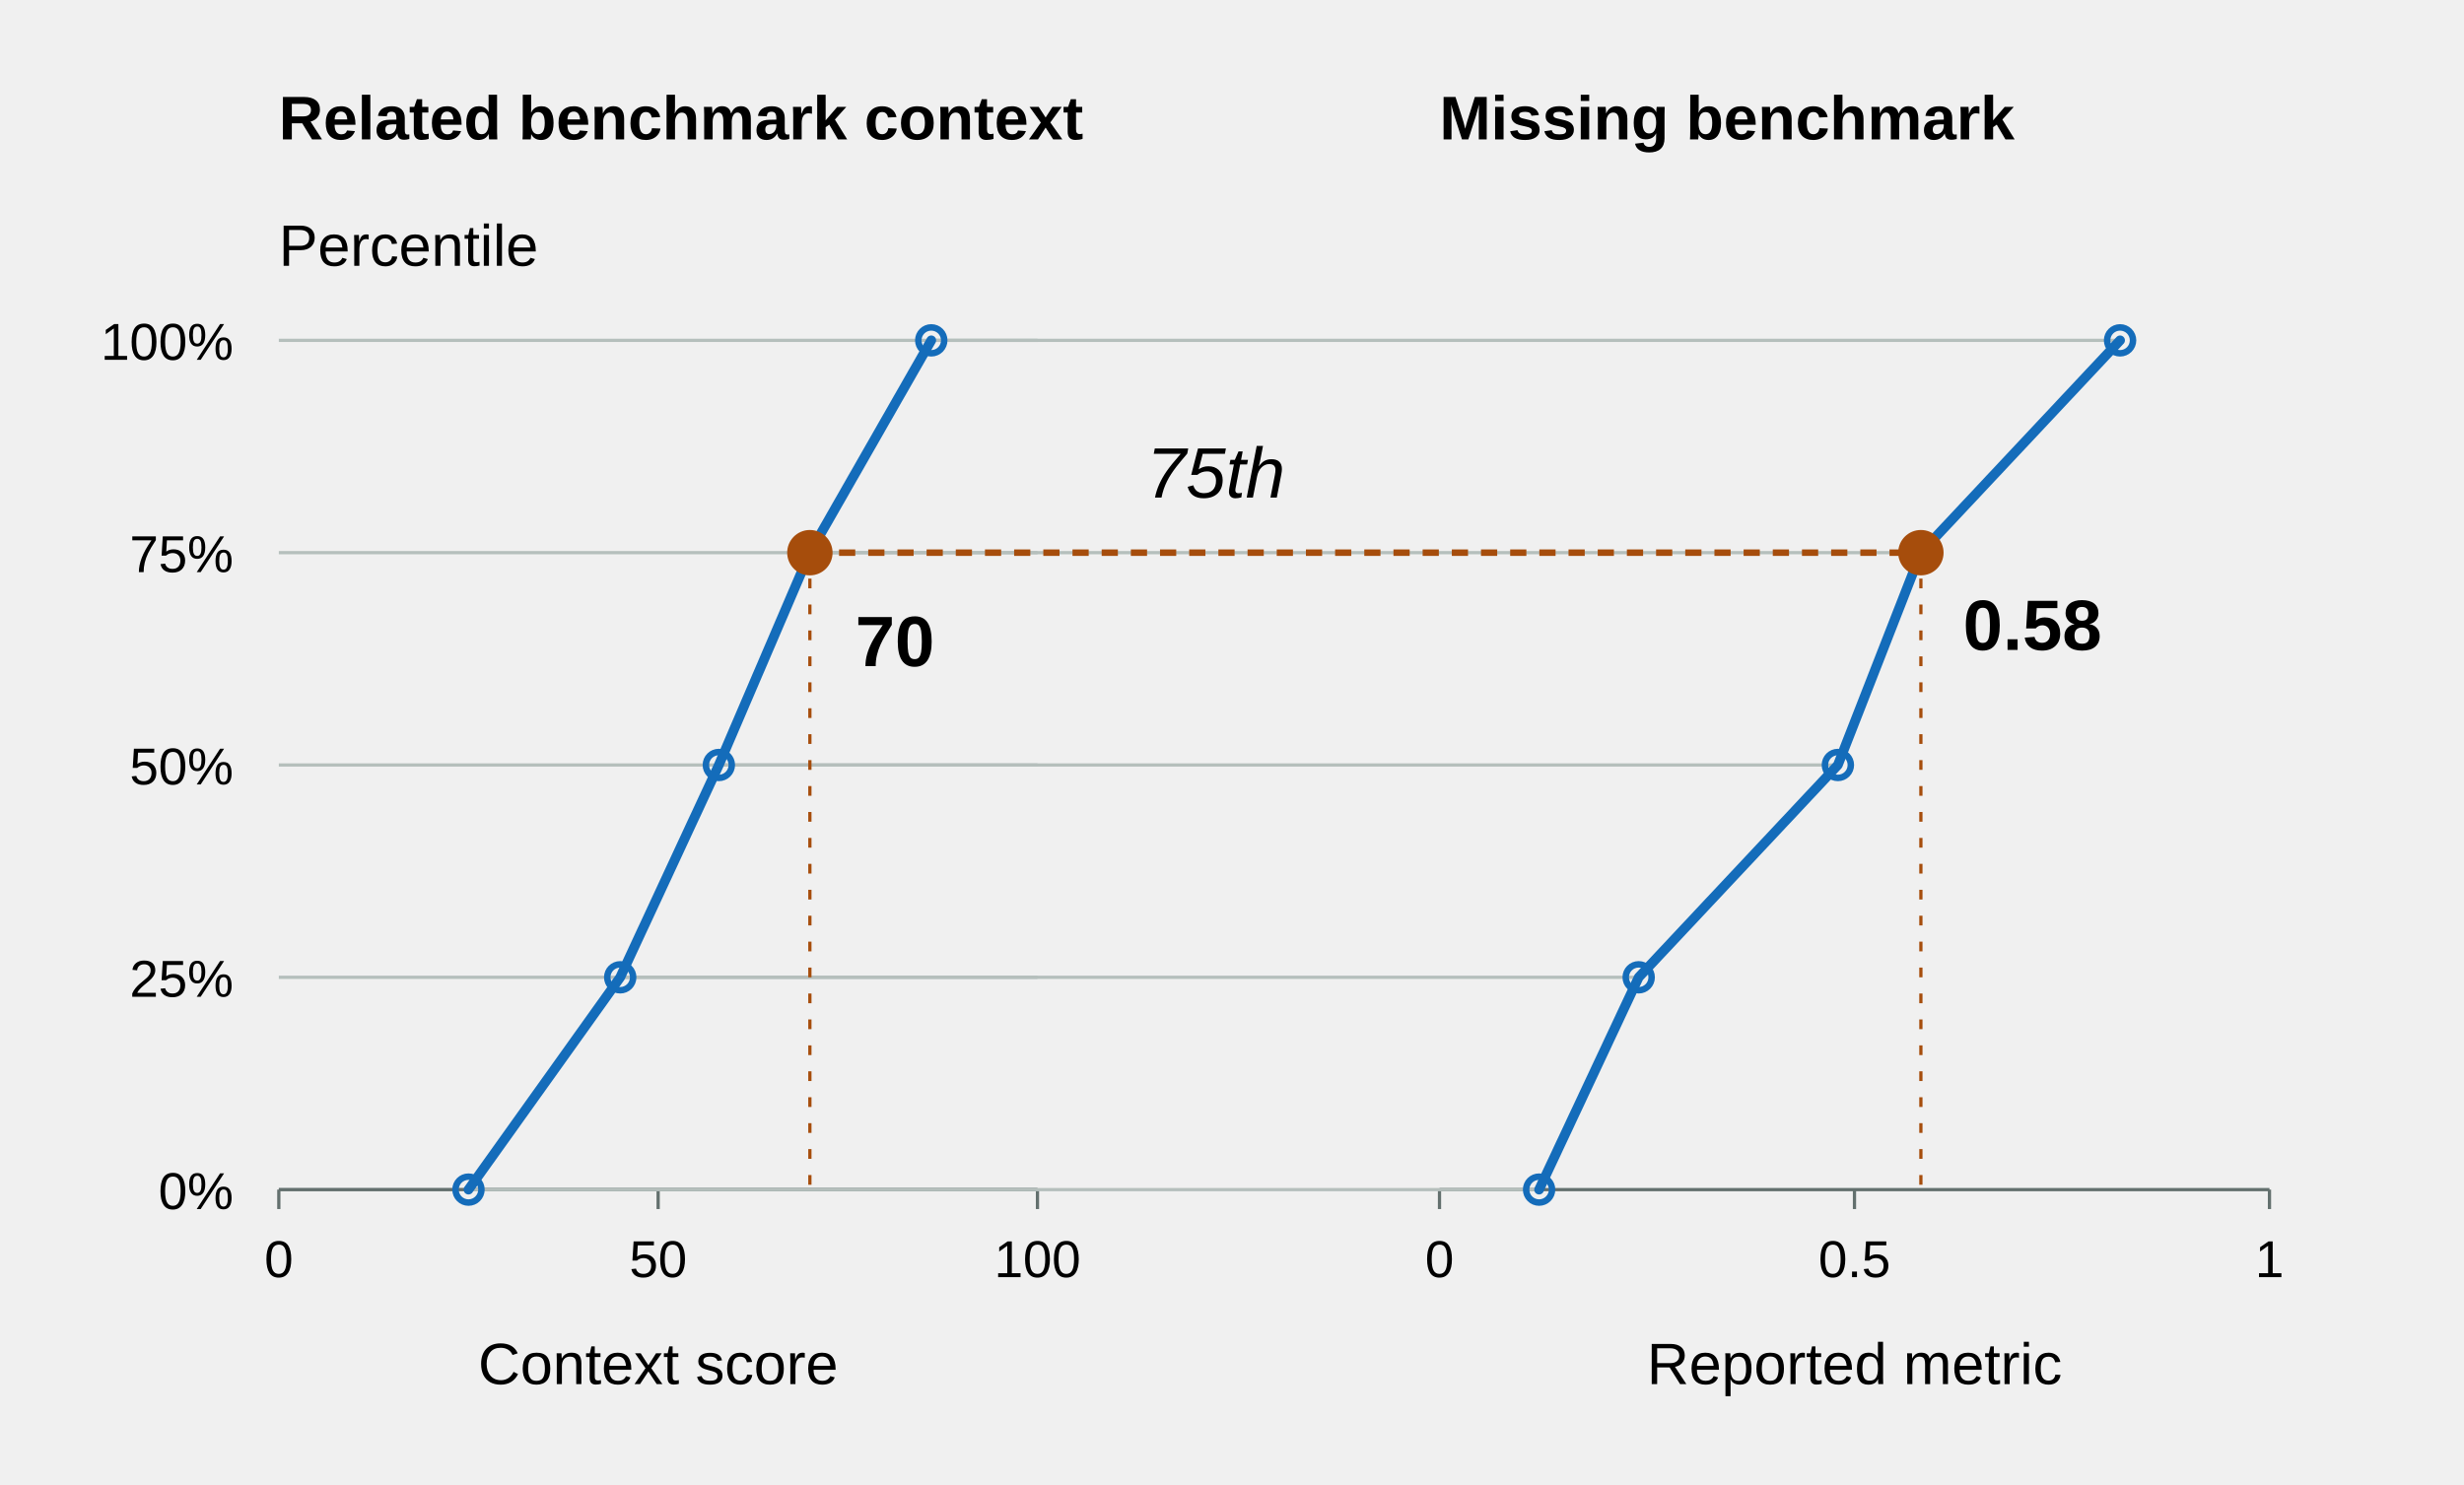
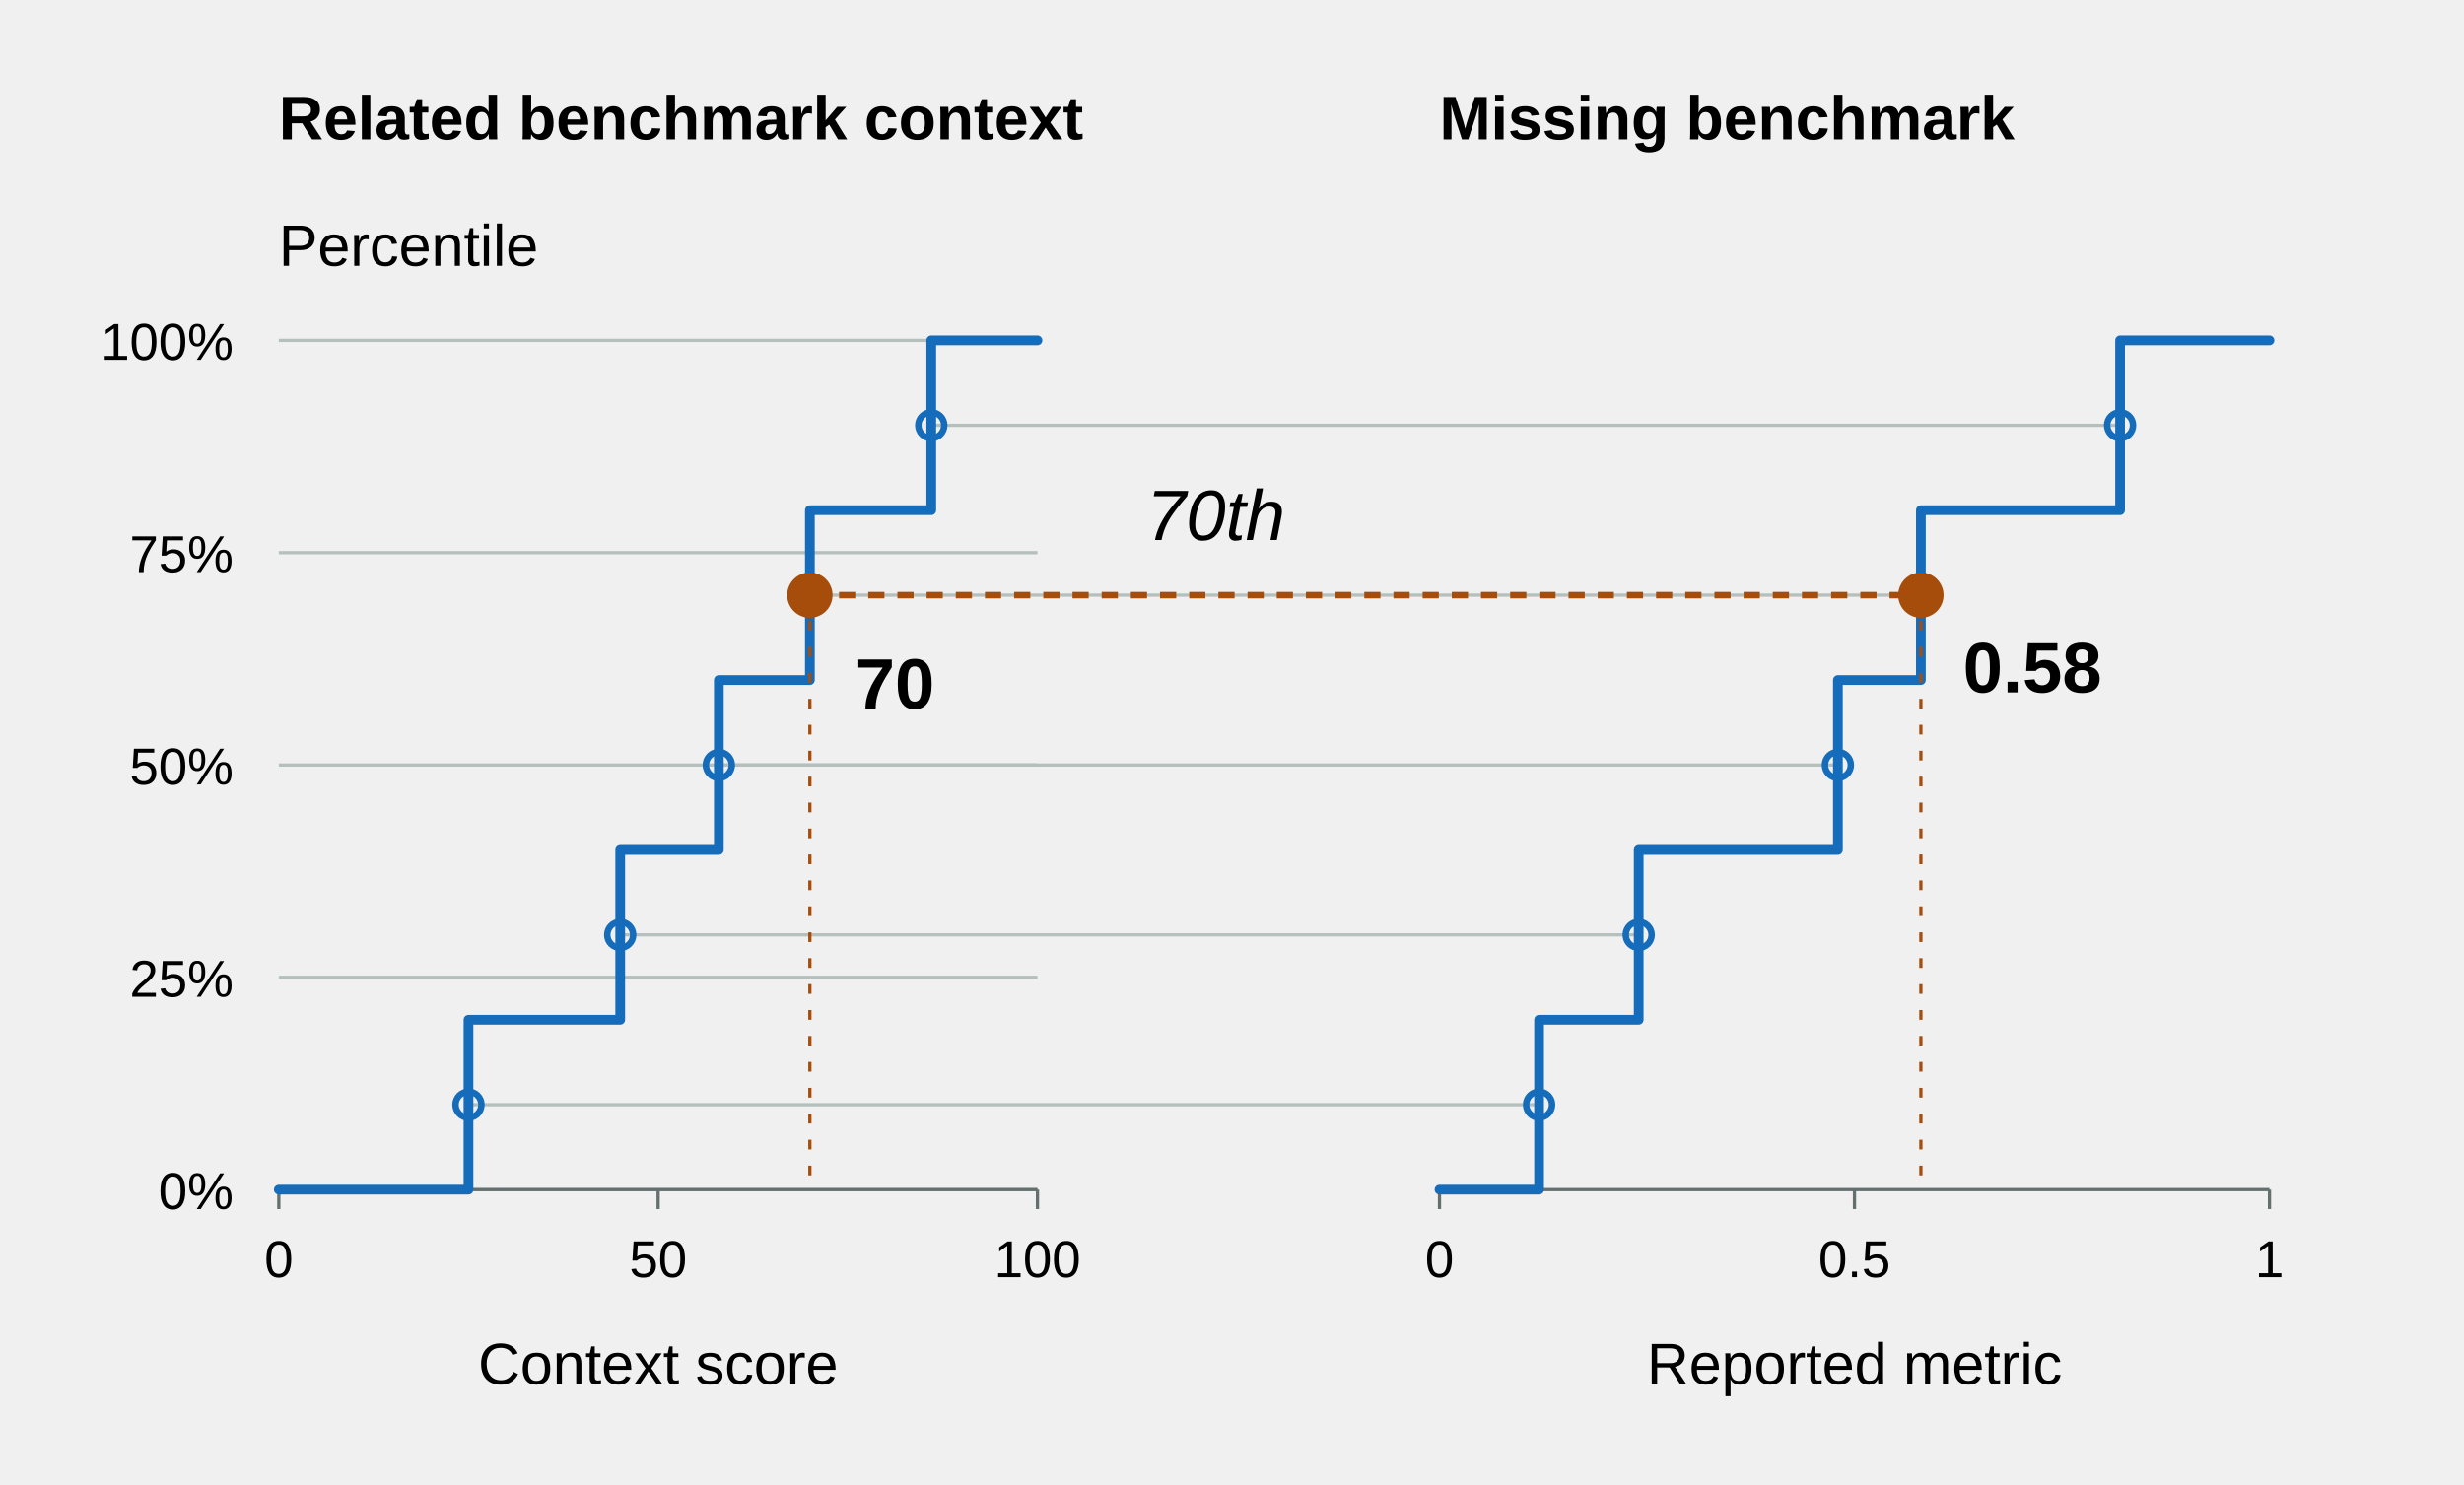
<svg xmlns="http://www.w3.org/2000/svg" viewBox="0 0 760 458" role="img" aria-labelledby="title desc">
  <style>
text { font-family:"Avenir Next","Segoe UI",Arial,sans-serif; }
@media (prefers-color-scheme:dark) {
text { fill:#ffffff; }
[fill="#63706e"] { fill:#a6b2ae; } [stroke="#63706e"] { stroke:#a6b2ae; }
[fill="#b5bfbc"] { fill:#3c4846; } [stroke="#b5bfbc"] { stroke:#3c4846; }
[fill="#146cba"] { fill:#85bfff; } [stroke="#146cba"] { stroke:#85bfff; }
[fill="#a64d0c"] { fill:#ffbc7d; } [stroke="#a64d0c"] { stroke:#ffbc7d; }
}
</style>
  <text x="86" y="43" font-size="19" fill="#000000" text-anchor="start" font-weight="600">Related benchmark context</text>
  <text x="444" y="43" font-size="19" fill="#000000" text-anchor="start" font-weight="600">Missing benchmark</text>
  <line x1="86" y1="367" x2="320" y2="367" stroke="#b5bfbc" stroke-width="1" />
  <text x="72" y="373" font-size="16" fill="#000000" text-anchor="end" font-weight="400">0%</text>
  <line x1="86" y1="301.5" x2="320" y2="301.5" stroke="#b5bfbc" stroke-width="1" />
  <text x="72" y="307.5" font-size="16" fill="#000000" text-anchor="end" font-weight="400">25%</text>
  <line x1="86" y1="236" x2="320" y2="236" stroke="#b5bfbc" stroke-width="1" />
  <text x="72" y="242" font-size="16" fill="#000000" text-anchor="end" font-weight="400">50%</text>
  <line x1="86" y1="170.5" x2="320" y2="170.5" stroke="#b5bfbc" stroke-width="1" />
  <text x="72" y="176.5" font-size="16" fill="#000000" text-anchor="end" font-weight="400">75%</text>
  <line x1="86" y1="105" x2="320" y2="105" stroke="#b5bfbc" stroke-width="1" />
  <text x="72" y="111" font-size="16" fill="#000000" text-anchor="end" font-weight="400">100%</text>
  <line x1="86" y1="367" x2="86" y2="373" stroke="#63706e" stroke-width="1" />
  <text x="86" y="394" font-size="16" fill="#000000" text-anchor="middle" font-weight="400">0</text>
  <line x1="203" y1="367" x2="203" y2="373" stroke="#63706e" stroke-width="1" />
  <text x="203" y="394" font-size="16" fill="#000000" text-anchor="middle" font-weight="400">50</text>
  <line x1="320" y1="367" x2="320" y2="373" stroke="#63706e" stroke-width="1" />
  <text x="320" y="394" font-size="16" fill="#000000" text-anchor="middle" font-weight="400">100</text>
  <line x1="86" y1="367" x2="320" y2="367" stroke="#63706e" stroke-width="1" />
  <text x="86" y="82" font-size="18" fill="#000000" text-anchor="start" font-weight="400">Percentile</text>
  <line x1="444" y1="367" x2="444" y2="373" stroke="#63706e" stroke-width="1" />
  <text x="444" y="394" font-size="16" fill="#000000" text-anchor="middle" font-weight="400">0</text>
  <line x1="572" y1="367" x2="572" y2="373" stroke="#63706e" stroke-width="1" />
  <text x="572" y="394" font-size="16" fill="#000000" text-anchor="middle" font-weight="400">0.5</text>
  <line x1="700" y1="367" x2="700" y2="373" stroke="#63706e" stroke-width="1" />
  <text x="700" y="394" font-size="16" fill="#000000" text-anchor="middle" font-weight="400">1</text>
  <line x1="444" y1="367" x2="700" y2="367" stroke="#63706e" stroke-width="1" />
-   <line x1="144.5" y1="367" x2="474.72" y2="367" stroke="#b5bfbc" stroke-width="1" />
-   <circle cx="144.5" cy="367" r="4" fill="none" stroke="#146cba" stroke-width="2" opacity="1" />
-   <circle cx="474.72" cy="367" r="4" fill="none" stroke="#146cba" stroke-width="2" opacity="1" />
-   <line x1="191.3" y1="301.5" x2="505.44" y2="301.5" stroke="#b5bfbc" stroke-width="1" />
-   <circle cx="191.3" cy="301.5" r="4" fill="none" stroke="#146cba" stroke-width="2" opacity="1" />
-   <circle cx="505.44" cy="301.5" r="4" fill="none" stroke="#146cba" stroke-width="2" opacity="1" />
+   <line x1="144.5" y1="340.8" x2="474.72" y2="340.8" stroke="#b5bfbc" stroke-width="1" />
+   <circle cx="144.5" cy="340.8" r="4" fill="none" stroke="#146cba" stroke-width="2" opacity="1" />
+   <circle cx="474.72" cy="340.8" r="4" fill="none" stroke="#146cba" stroke-width="2" opacity="1" />
+   <line x1="191.3" y1="288.4" x2="505.44" y2="288.4" stroke="#b5bfbc" stroke-width="1" />
+   <circle cx="191.3" cy="288.4" r="4" fill="none" stroke="#146cba" stroke-width="2" opacity="1" />
+   <circle cx="505.44" cy="288.4" r="4" fill="none" stroke="#146cba" stroke-width="2" opacity="1" />
  <line x1="221.72" y1="236" x2="566.88" y2="236" stroke="#b5bfbc" stroke-width="1" />
  <circle cx="221.72" cy="236" r="4" fill="none" stroke="#146cba" stroke-width="2" opacity="1" />
  <circle cx="566.88" cy="236" r="4" fill="none" stroke="#146cba" stroke-width="2" opacity="1" />
-   <line x1="249.8" y1="170.5" x2="592.48" y2="170.5" stroke="#b5bfbc" stroke-width="1" />
-   <circle cx="249.8" cy="170.5" r="4" fill="none" stroke="#146cba" stroke-width="2" opacity="1" />
-   <circle cx="592.48" cy="170.5" r="4" fill="none" stroke="#146cba" stroke-width="2" opacity="1" />
-   <line x1="287.24" y1="105" x2="653.92" y2="105" stroke="#b5bfbc" stroke-width="1" />
-   <circle cx="287.24" cy="105" r="4" fill="none" stroke="#146cba" stroke-width="2" opacity="1" />
-   <circle cx="653.92" cy="105" r="4" fill="none" stroke="#146cba" stroke-width="2" opacity="1" />
-   <path d="M144.5 367 L145.67 365.36 L146.84 363.73 L148.01 362.09 L149.18 360.45 L150.35 358.81 L151.52 357.18 L152.69 355.54 L153.86 353.9 L155.03 352.26 L156.2 350.63 L157.37 348.99 L158.54 347.35 L159.71 345.71 L160.88 344.07 L162.05 342.44 L163.22 340.8 L164.39 339.16 L165.56 337.52 L166.73 335.89 L167.9 334.25 L169.07 332.61 L170.24 330.98 L171.41 329.34 L172.58 327.7 L173.75 326.06 L174.92 324.43 L176.09 322.79 L177.26 321.15 L178.43 319.51 L179.6 317.88 L180.77 316.24 L181.94 314.6 L183.11 312.96 L184.28 311.32 L185.45 309.69 L186.62 308.05 L187.79 306.41 L188.96 304.77 L190.13 303.14 L191.3 301.5 L192.06 299.86 L192.82 298.23 L193.58 296.59 L194.34 294.95 L195.1 293.31 L195.86 291.68 L196.62 290.04 L197.38 288.4 L198.14 286.76 L198.91 285.13 L199.67 283.49 L200.43 281.85 L201.19 280.21 L201.95 278.57 L202.71 276.94 L203.47 275.3 L204.23 273.66 L204.99 272.02 L205.75 270.39 L206.51 268.75 L207.27 267.11 L208.03 265.48 L208.79 263.84 L209.55 262.2 L210.31 260.56 L211.07 258.93 L211.83 257.29 L212.59 255.65 L213.35 254.01 L214.11 252.38 L214.88 250.74 L215.64 249.1 L216.4 247.46 L217.16 245.82 L217.92 244.19 L218.68 242.55 L219.44 240.91 L220.2 239.27 L220.96 237.64 L221.72 236 L222.42 234.36 L223.12 232.73 L223.83 231.09 L224.53 229.45 L225.23 227.81 L225.93 226.18 L226.63 224.54 L227.34 222.9 L228.04 221.26 L228.74 219.63 L229.44 217.99 L230.14 216.35 L230.85 214.71 L231.55 213.07 L232.25 211.44 L232.95 209.8 L233.65 208.16 L234.36 206.52 L235.06 204.89 L235.76 203.25 L236.46 201.61 L237.16 199.98 L237.87 198.34 L238.57 196.7 L239.27 195.06 L239.97 193.43 L240.67 191.79 L241.38 190.15 L242.08 188.51 L242.78 186.88 L243.48 185.24 L244.18 183.6 L244.89 181.96 L245.59 180.32 L246.29 178.69 L246.99 177.05 L247.69 175.41 L248.4 173.77 L249.1 172.14 L249.8 170.5 L250.74 168.86 L251.67 167.23 L252.61 165.59 L253.54 163.95 L254.48 162.31 L255.42 160.68 L256.35 159.04 L257.29 157.4 L258.22 155.76 L259.16 154.13 L260.1 152.49 L261.03 150.85 L261.97 149.21 L262.9 147.57 L263.84 145.94 L264.78 144.3 L265.71 142.66 L266.65 141.02 L267.58 139.39 L268.52 137.75 L269.46 136.11 L270.39 134.48 L271.33 132.84 L272.26 131.2 L273.2 129.56 L274.14 127.93 L275.07 126.29 L276.01 124.65 L276.94 123.01 L277.88 121.38 L278.82 119.74 L279.75 118.1 L280.69 116.46 L281.62 114.82 L282.56 113.19 L283.5 111.55 L284.43 109.91 L285.37 108.27 L286.3 106.64 L287.24 105" fill="none" stroke="#146cba" stroke-width="3" stroke-linejoin="round" stroke-linecap="round" opacity="1" />
-   <path d="M474.72 367 L475.49 365.36 L476.26 363.73 L477.02 362.09 L477.79 360.45 L478.56 358.81 L479.33 357.18 L480.1 355.54 L480.86 353.9 L481.63 352.26 L482.4 350.63 L483.17 348.99 L483.94 347.35 L484.7 345.71 L485.47 344.07 L486.24 342.44 L487.01 340.8 L487.78 339.16 L488.54 337.52 L489.31 335.89 L490.08 334.25 L490.85 332.61 L491.62 330.98 L492.38 329.34 L493.15 327.7 L493.92 326.06 L494.69 324.43 L495.46 322.79 L496.22 321.15 L496.99 319.51 L497.76 317.88 L498.53 316.24 L499.3 314.6 L500.06 312.96 L500.83 311.32 L501.6 309.69 L502.37 308.05 L503.14 306.41 L503.9 304.77 L504.67 303.14 L505.44 301.5 L506.98 299.86 L508.51 298.23 L510.05 296.59 L511.58 294.95 L513.12 293.31 L514.66 291.68 L516.19 290.04 L517.73 288.4 L519.26 286.76 L520.8 285.13 L522.34 283.49 L523.87 281.85 L525.41 280.21 L526.94 278.57 L528.48 276.94 L530.02 275.3 L531.55 273.66 L533.09 272.02 L534.62 270.39 L536.16 268.75 L537.7 267.11 L539.23 265.48 L540.77 263.84 L542.3 262.2 L543.84 260.56 L545.38 258.93 L546.91 257.29 L548.45 255.65 L549.98 254.01 L551.52 252.38 L553.06 250.74 L554.59 249.1 L556.13 247.46 L557.66 245.82 L559.2 244.19 L560.74 242.55 L562.27 240.91 L563.81 239.27 L565.34 237.64 L566.88 236 L567.52 234.36 L568.16 232.73 L568.8 231.09 L569.44 229.45 L570.08 227.81 L570.72 226.18 L571.36 224.54 L572 222.9 L572.64 221.26 L573.28 219.63 L573.92 217.99 L574.56 216.35 L575.2 214.71 L575.84 213.07 L576.48 211.44 L577.12 209.8 L577.76 208.16 L578.4 206.52 L579.04 204.89 L579.68 203.25 L580.32 201.61 L580.96 199.98 L581.6 198.34 L582.24 196.7 L582.88 195.06 L583.52 193.43 L584.16 191.79 L584.8 190.15 L585.44 188.51 L586.08 186.88 L586.72 185.24 L587.36 183.6 L588 181.96 L588.64 180.32 L589.28 178.69 L589.92 177.05 L590.56 175.41 L591.2 173.77 L591.84 172.14 L592.48 170.5 L594.02 168.86 L595.55 167.23 L597.09 165.59 L598.62 163.95 L600.16 162.31 L601.7 160.68 L603.23 159.04 L604.77 157.4 L606.3 155.76 L607.84 154.13 L609.38 152.49 L610.91 150.85 L612.45 149.21 L613.98 147.57 L615.52 145.94 L617.06 144.3 L618.59 142.66 L620.13 141.02 L621.66 139.39 L623.2 137.75 L624.74 136.11 L626.27 134.48 L627.81 132.84 L629.34 131.2 L630.88 129.56 L632.42 127.93 L633.95 126.29 L635.49 124.65 L637.02 123.01 L638.56 121.38 L640.1 119.74 L641.63 118.1 L643.17 116.46 L644.7 114.82 L646.24 113.19 L647.78 111.55 L649.31 109.91 L650.85 108.27 L652.38 106.64 L653.92 105" fill="none" stroke="#146cba" stroke-width="3" stroke-linejoin="round" stroke-linecap="round" opacity="1" />
-   <line x1="249.8" y1="170.5" x2="592.48" y2="170.5" stroke="#a64d0c" stroke-width="2" stroke-dasharray="5 4" />
-   <circle cx="249.8" cy="170.5" r="6" fill="#a64d0c" stroke="#a64d0c" stroke-width="2" opacity="1" />
-   <circle cx="592.48" cy="170.5" r="6" fill="#a64d0c" stroke="#a64d0c" stroke-width="2" opacity="1" />
-   <text x="375" y="153.5" font-size="22" fill="#000000" text-anchor="middle" font-weight="400" font-family="Georgia, serif" font-style="italic">75th</text>
-   <line x1="249.8" y1="170.5" x2="249.8" y2="367" stroke="#a64d0c" stroke-width="1" stroke-dasharray="3 5" />
-   <line x1="592.48" y1="170.5" x2="592.48" y2="367" stroke="#a64d0c" stroke-width="1" stroke-dasharray="3 5" />
-   <text x="263.8" y="205.5" font-size="22" fill="#000000" text-anchor="start" font-weight="600">70</text>
-   <text x="605.48" y="200.5" font-size="22" fill="#000000" text-anchor="start" font-weight="600">0.58</text>
+   <line x1="249.8" y1="183.6" x2="592.48" y2="183.6" stroke="#b5bfbc" stroke-width="1" />
+   <circle cx="249.8" cy="183.6" r="4" fill="none" stroke="#146cba" stroke-width="2" opacity="1" />
+   <circle cx="592.48" cy="183.6" r="4" fill="none" stroke="#146cba" stroke-width="2" opacity="1" />
+   <line x1="287.24" y1="131.2" x2="653.92" y2="131.2" stroke="#b5bfbc" stroke-width="1" />
+   <circle cx="287.24" cy="131.2" r="4" fill="none" stroke="#146cba" stroke-width="2" opacity="1" />
+   <circle cx="653.92" cy="131.2" r="4" fill="none" stroke="#146cba" stroke-width="2" opacity="1" />
+   <path d="M86 367 H144.5 V314.6 H191.3 V262.2 H221.72 V209.8 H249.8 V157.4 H287.24 V105 H320" fill="none" stroke="#146cba" stroke-width="3" stroke-linejoin="round" stroke-linecap="round" opacity="1" />
+   <path d="M444 367 H474.72 V314.6 H505.44 V262.2 H566.88 V209.8 H592.48 V157.4 H653.92 V105 H700" fill="none" stroke="#146cba" stroke-width="3" stroke-linejoin="round" stroke-linecap="round" opacity="1" />
+   <line x1="249.8" y1="183.6" x2="592.48" y2="183.6" stroke="#a64d0c" stroke-width="2" stroke-dasharray="5 4" />
+   <circle cx="249.8" cy="183.6" r="6" fill="#a64d0c" stroke="#a64d0c" stroke-width="2" opacity="1" />
+   <circle cx="592.48" cy="183.6" r="6" fill="#a64d0c" stroke="#a64d0c" stroke-width="2" opacity="1" />
+   <text x="375" y="166.6" font-size="22" fill="#000000" text-anchor="middle" font-weight="400" font-family="Georgia, serif" font-style="italic">70th</text>
+   <line x1="249.8" y1="183.6" x2="249.8" y2="367" stroke="#a64d0c" stroke-width="1" stroke-dasharray="3 5" />
+   <line x1="592.48" y1="183.6" x2="592.48" y2="367" stroke="#a64d0c" stroke-width="1" stroke-dasharray="3 5" />
+   <text x="263.8" y="218.6" font-size="22" fill="#000000" text-anchor="start" font-weight="600">70</text>
+   <text x="605.48" y="213.6" font-size="22" fill="#000000" text-anchor="start" font-weight="600">0.58</text>
  <text x="203" y="427" font-size="18" fill="#000000" text-anchor="middle" font-weight="400">Context score</text>
  <text x="572" y="427" font-size="18" fill="#000000" text-anchor="middle" font-weight="400">Reported metric</text>
</svg>
